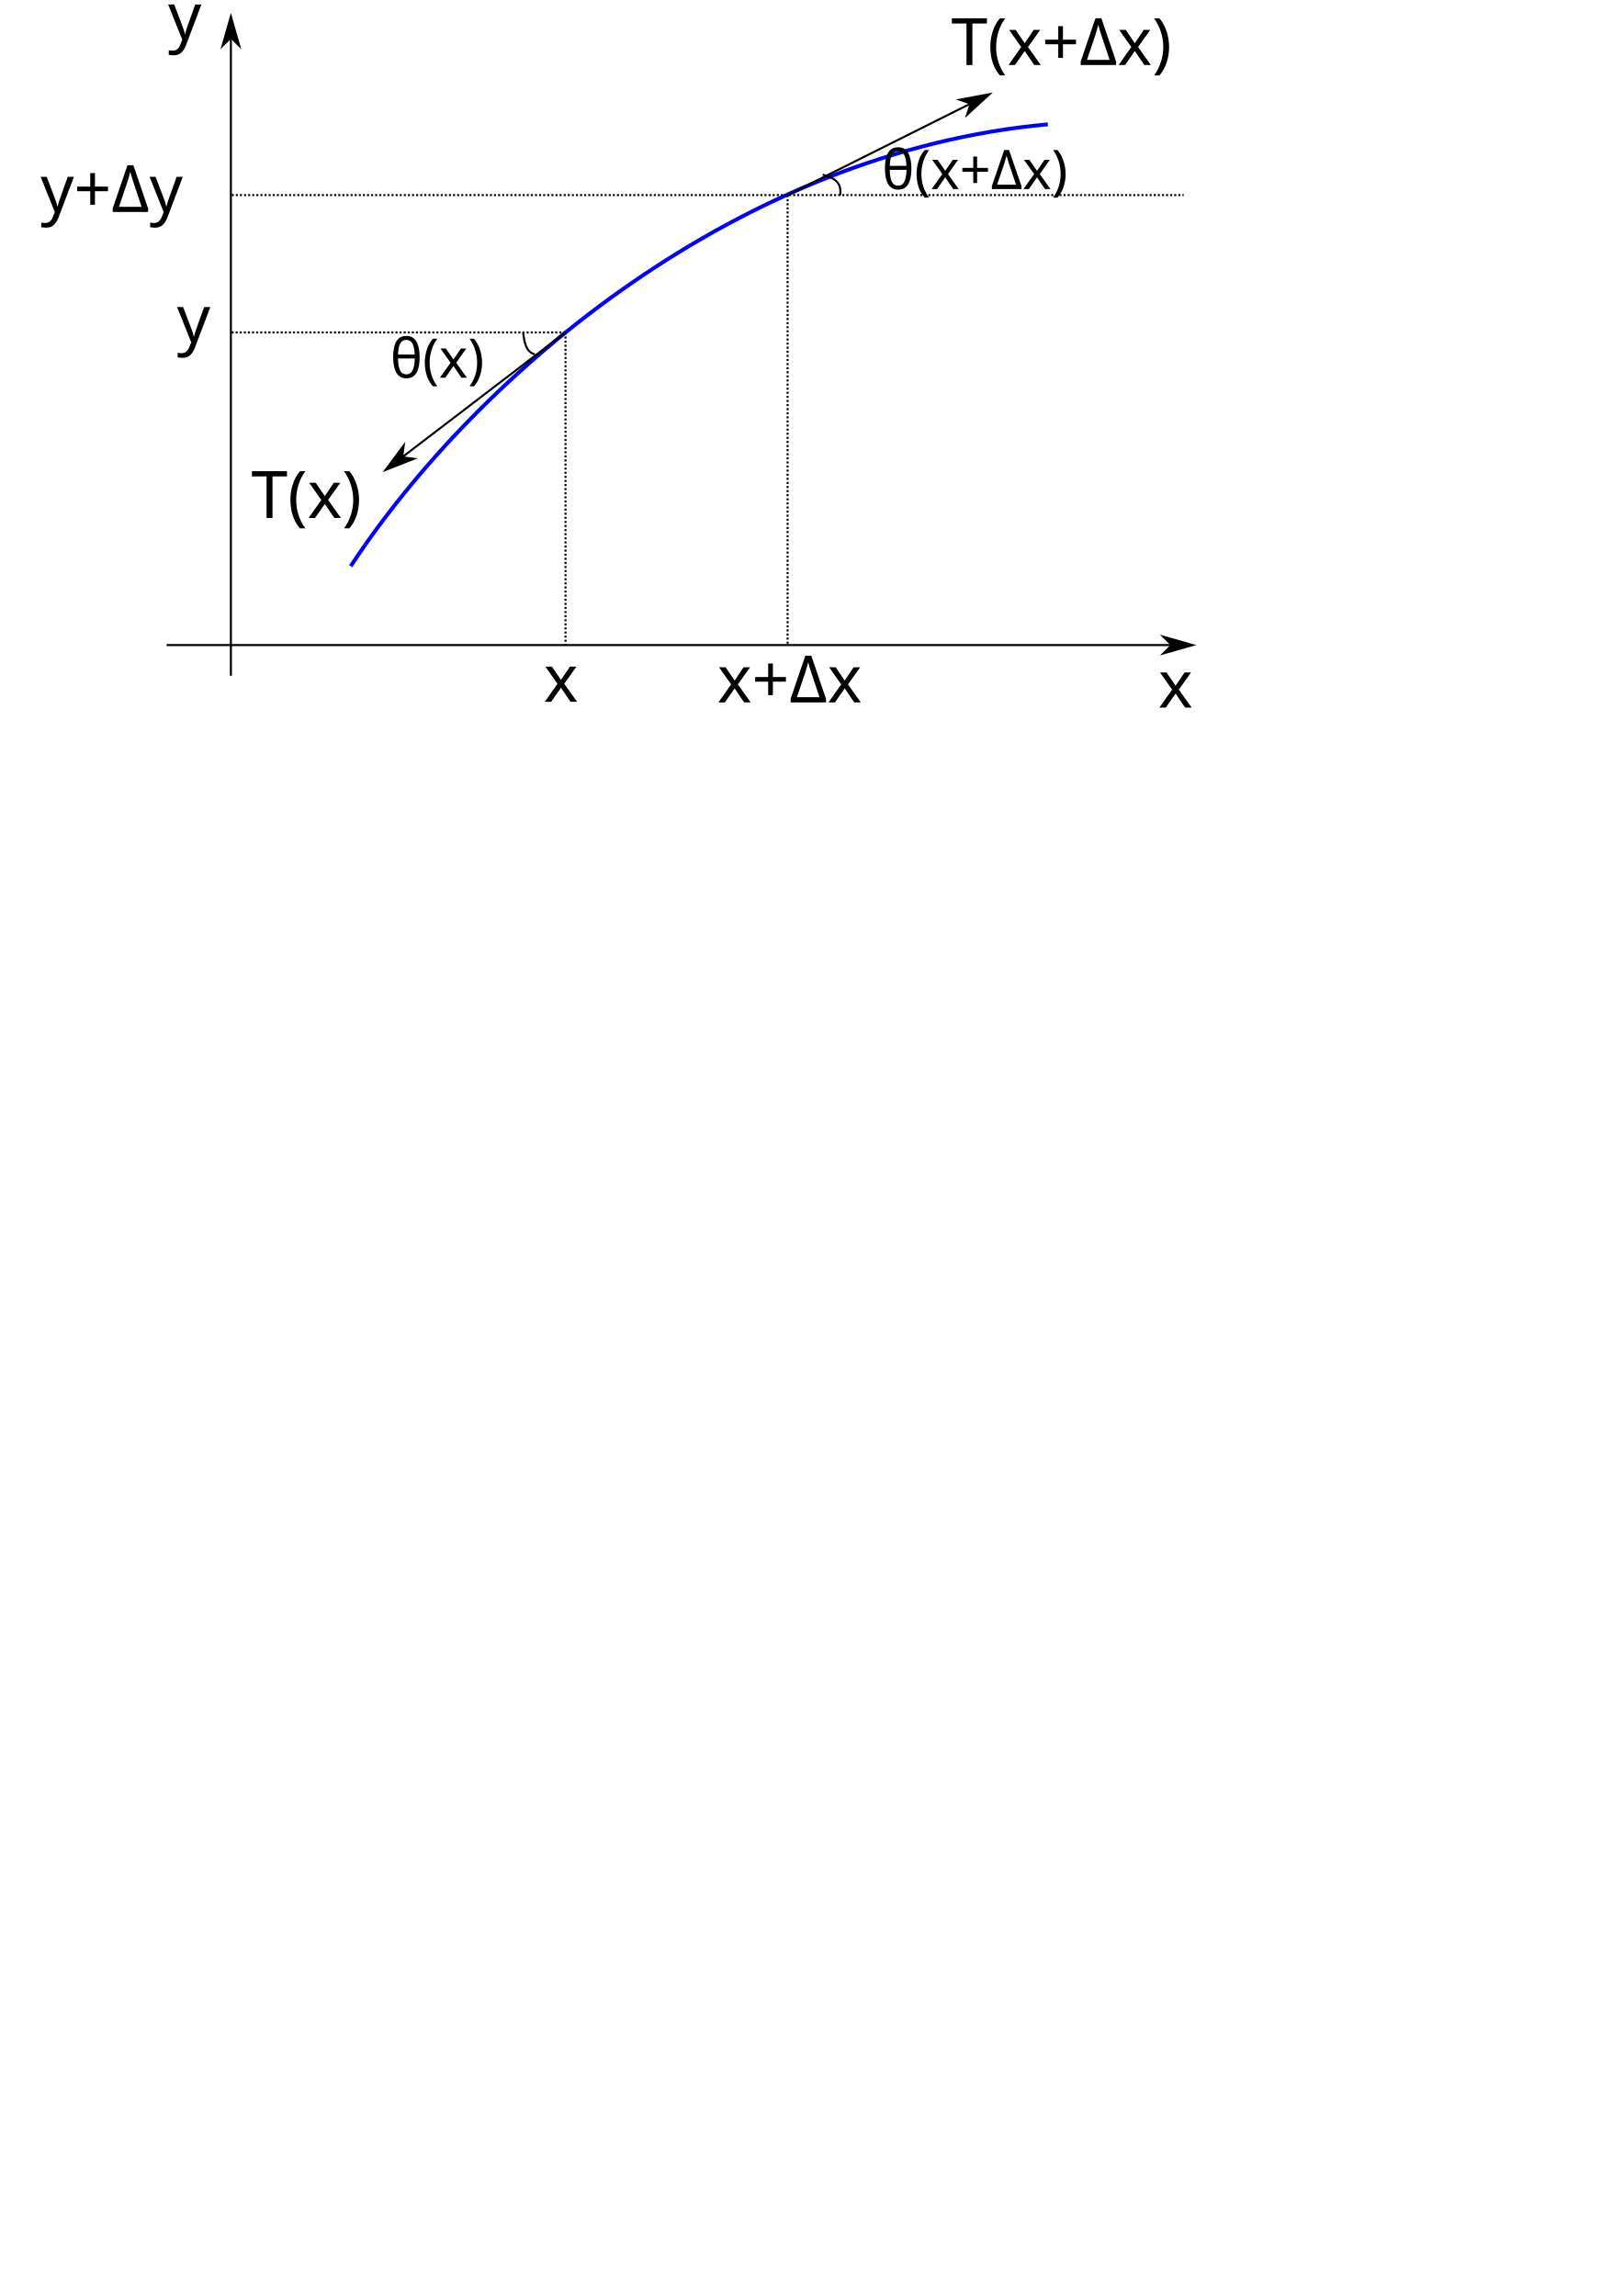
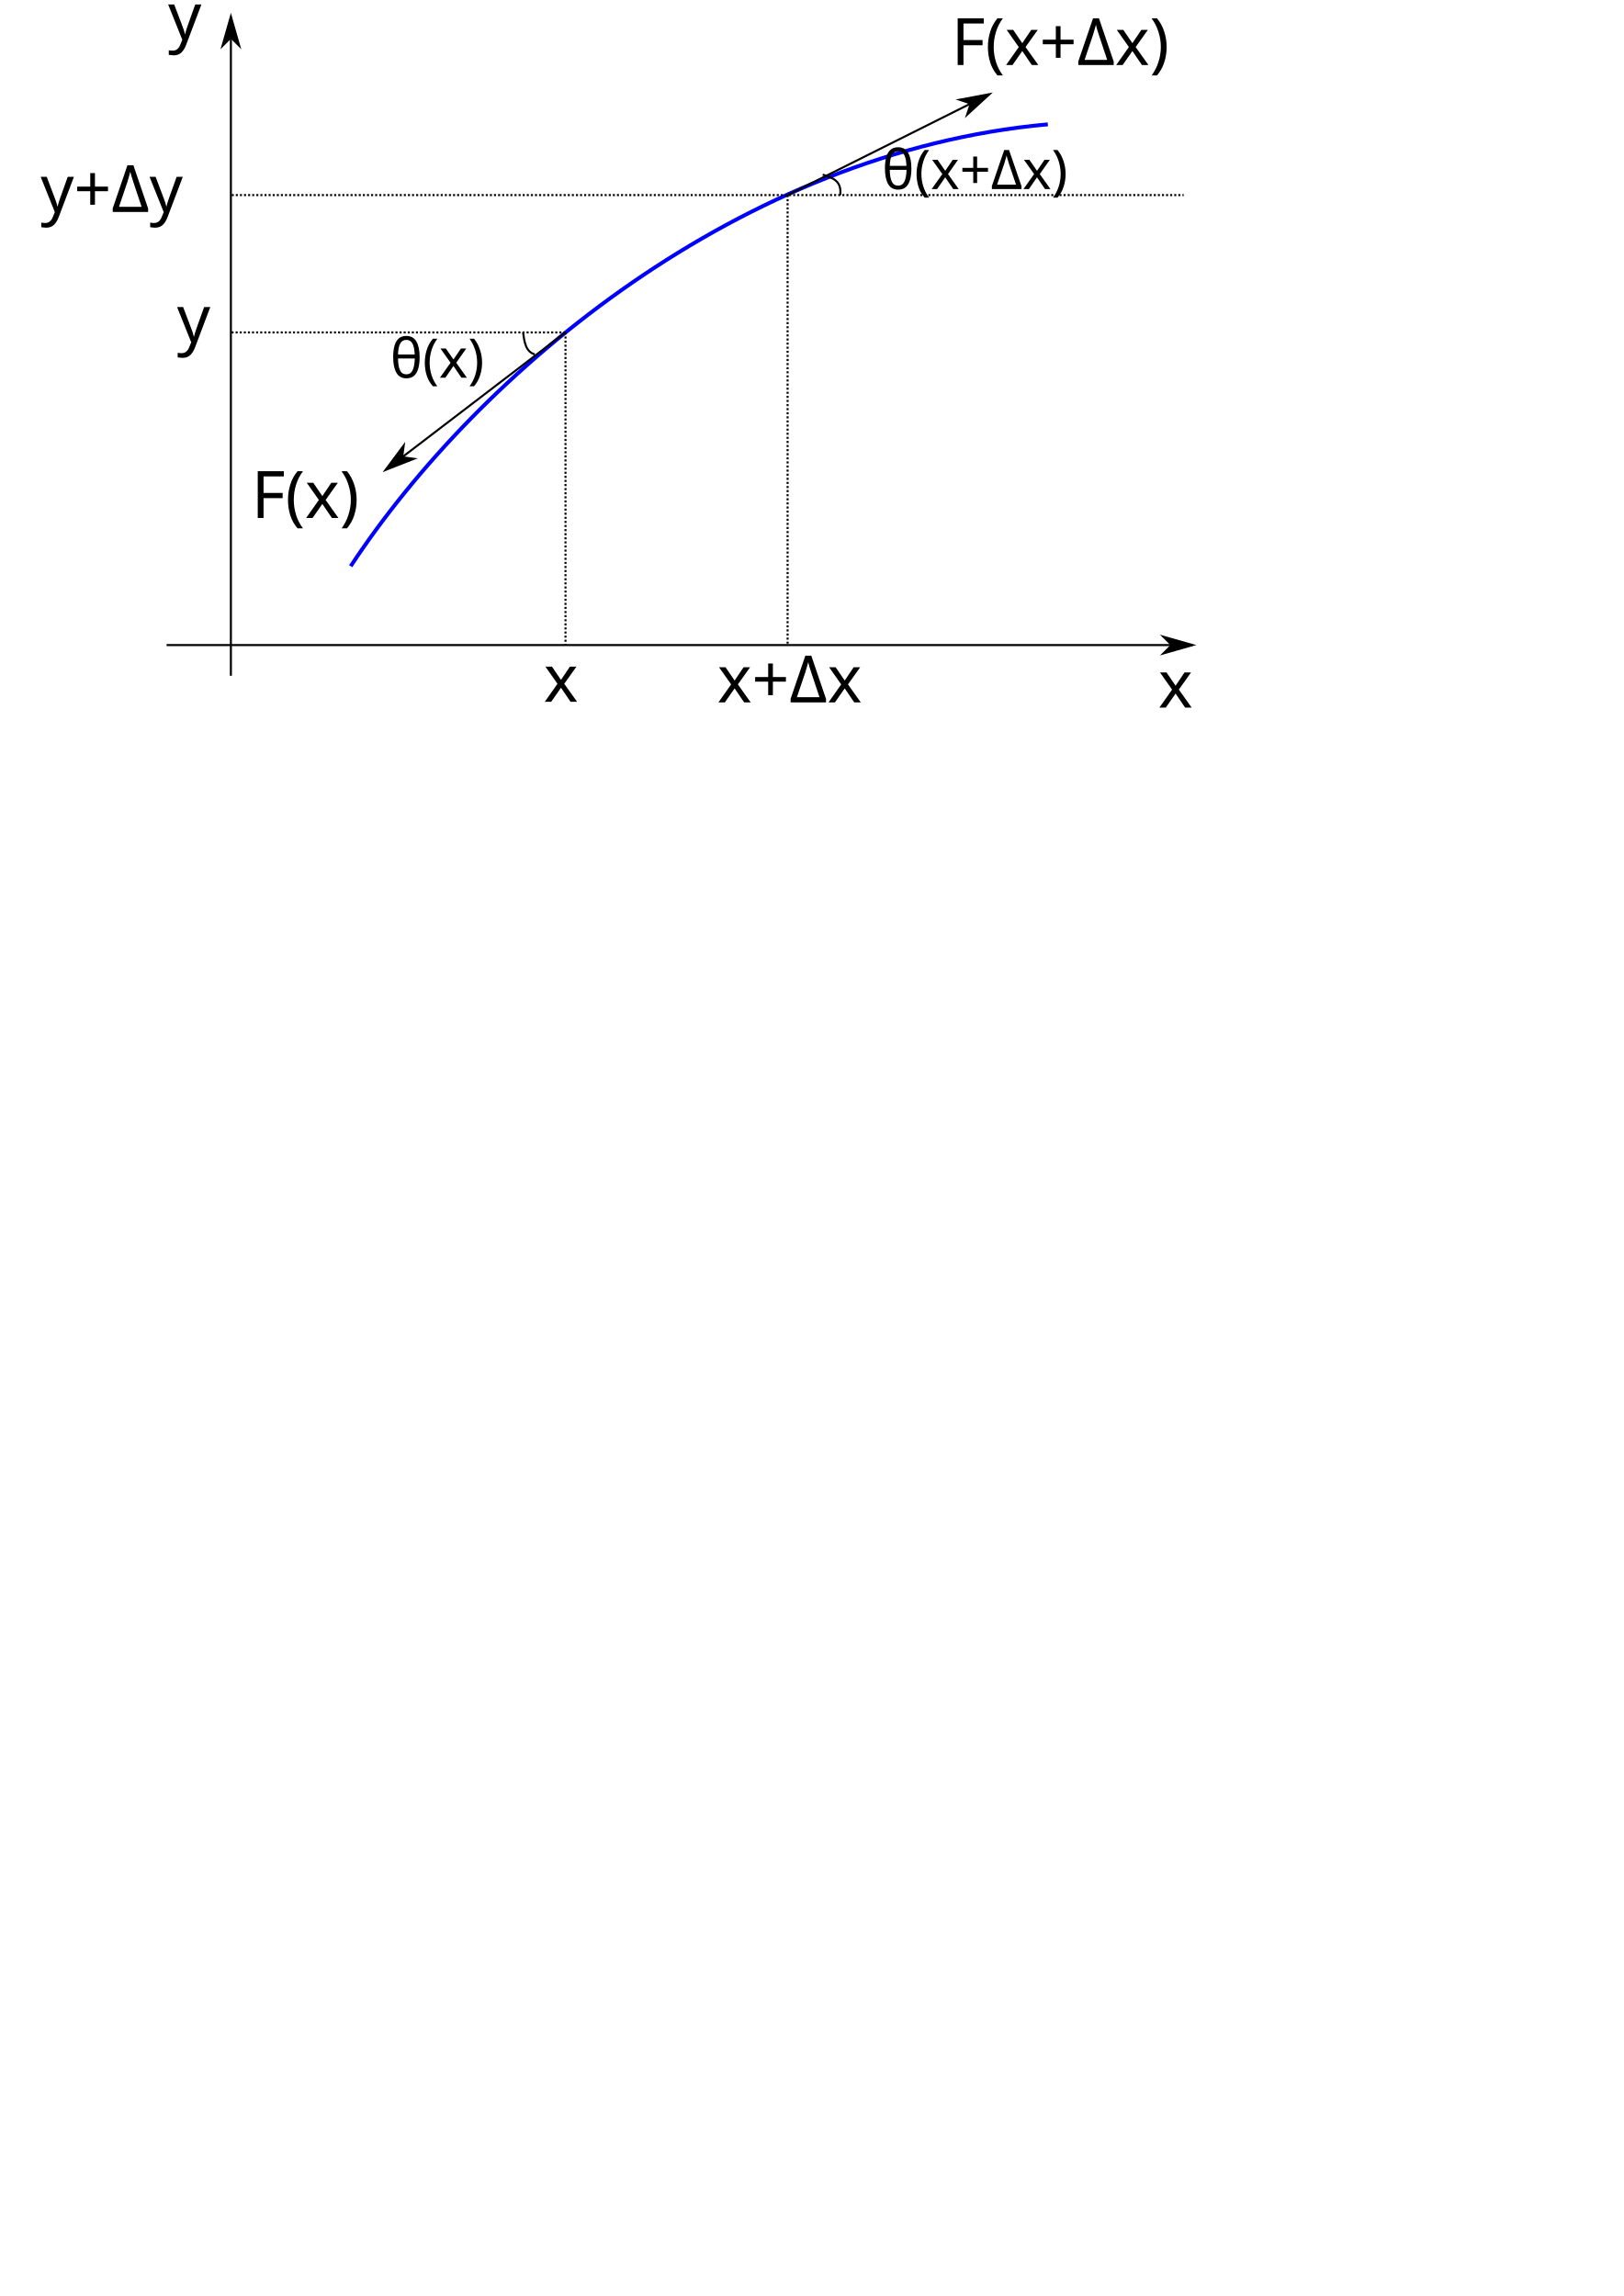
<svg xmlns="http://www.w3.org/2000/svg" width="210mm" height="297mm" viewBox="0 0 210 297" version="1.1" id="svg8">
  <defs id="defs2">
    <marker style="overflow:visible;" id="marker6811" refX="0.0" refY="0.0" orient="auto">
      <path transform="scale(0.8) rotate(180) translate(12.5,0)" style="fill-rule:evenodd;stroke:#000000;stroke-width:1pt;stroke-opacity:1;fill:#000000;fill-opacity:1" d="M 0.0,0.0 L 5.0,-5.0 L -12.5,0.0 L 5.0,5.0 L 0.0,0.0 z " id="path6809" />
    </marker>
    <marker orient="auto" refY="0.0" refX="0.0" id="marker6769" style="overflow:visible;">
      <path id="path6767" d="M 0.0,0.0 L 5.0,-5.0 L -12.5,0.0 L 5.0,5.0 L 0.0,0.0 z " style="fill-rule:evenodd;stroke:#000000;stroke-width:1pt;stroke-opacity:1;fill:#000000;fill-opacity:1" transform="scale(0.8) rotate(180) translate(12.5,0)" />
    </marker>
    <marker style="overflow:visible;" id="marker4781" refX="0.0" refY="0.0" orient="auto">
      <path transform="scale(0.8) rotate(180) translate(12.5,0)" style="fill-rule:evenodd;stroke:#000000;stroke-width:1pt;stroke-opacity:1;fill:#000000;fill-opacity:1" d="M 0.0,0.0 L 5.0,-5.0 L -12.5,0.0 L 5.0,5.0 L 0.0,0.0 z " id="path4779" />
    </marker>
    <marker orient="auto" refY="0.0" refX="0.0" id="Arrow1Lend" style="overflow:visible;">
      <path id="path4492" d="M 0.0,0.0 L 5.0,-5.0 L -12.5,0.0 L 5.0,5.0 L 0.0,0.0 z " style="fill-rule:evenodd;stroke:#000000;stroke-width:1pt;stroke-opacity:1;fill:#000000;fill-opacity:1" transform="scale(0.8) rotate(180) translate(12.5,0)" />
    </marker>
  </defs>
  <g id="layer1">
    <path style="fill:none;stroke:#0000ff;stroke-width:0.5;stroke-linecap:butt;stroke-linejoin:miter;stroke-opacity:1;stroke-miterlimit:4;stroke-dasharray:none" d="M 45.357,73.238 C 61.938,48.049 95.829,19.652 135.52,16.084" id="path4485" />
    <path style="fill:none;stroke:#000000;stroke-width:0.265;stroke-linecap:butt;stroke-linejoin:miter;stroke-miterlimit:4;stroke-dasharray:none;stroke-opacity:1;marker-end:url(#Arrow1Lend)" d="M 101.865,25.235 127.945,12.195" id="path4487" />
    <path style="fill:none;stroke:#000000;stroke-width:0.265px;stroke-linecap:butt;stroke-linejoin:miter;stroke-opacity:1;marker-end:url(#marker4781)" d="M 73.138,43 49.893,60.765" id="path4771" />
    <path style="fill:none;stroke:#000000;stroke-width:0.265;stroke-linecap:butt;stroke-linejoin:miter;stroke-opacity:1;stroke-miterlimit:4;stroke-dasharray:none;marker-end:url(#marker6769)" d="M 29.86,87.412 V 2.179" id="path6759" />
    <path style="fill:none;stroke:#000000;stroke-width:0.265px;stroke-linecap:butt;stroke-linejoin:miter;stroke-opacity:1;marker-end:url(#marker6811)" d="M 21.545,83.443 H 154.214" id="path6801" />
    <text xml:space="preserve" style="font-style:normal;font-weight:normal;font-size:8.467px;line-height:1.25;font-family:sans-serif;letter-spacing:0px;word-spacing:0px;fill:#000000;fill-opacity:1;stroke:none;stroke-width:0.265" x="21.734" y="5.127" id="text6851">
      <tspan id="tspan6849" x="21.734" y="5.127" style="stroke-width:0.265">y</tspan>
    </text>
    <text xml:space="preserve" style="font-style:normal;font-weight:normal;font-size:8.467px;line-height:1.25;font-family:sans-serif;letter-spacing:0px;word-spacing:0px;fill:#000000;fill-opacity:1;stroke:none;stroke-width:0.265" x="149.792" y="91.532" id="text6855">
      <tspan id="tspan6853" x="149.792" y="91.532" style="stroke-width:0.265">x</tspan>
    </text>
    <path style="fill:none;stroke:#000000;stroke-width:0.265;stroke-linecap:butt;stroke-linejoin:miter;stroke-opacity:1;stroke-miterlimit:4;stroke-dasharray:0.265,0.265;stroke-dashoffset:0" d="M 73.138,43 V 83.443" id="path6863" />
    <path style="fill:none;stroke:#000000;stroke-width:0.265;stroke-linecap:butt;stroke-linejoin:miter;stroke-opacity:1;stroke-miterlimit:4;stroke-dasharray:0.265,0.265;stroke-dashoffset:0" d="M 101.865,25.235 V 83.254" id="path6865" />
    <path style="fill:none;stroke:#000000;stroke-width:0.265;stroke-linecap:butt;stroke-linejoin:miter;stroke-miterlimit:4;stroke-dasharray:0.265, 0.265;stroke-dashoffset:0;stroke-opacity:1" d="m 29.969,25.235 123.121,0" id="path6867" />
    <path style="fill:none;stroke:#000000;stroke-width:0.265;stroke-linecap:butt;stroke-linejoin:miter;stroke-miterlimit:4;stroke-dasharray:0.265, 0.265;stroke-dashoffset:0;stroke-opacity:1" d="m 73.138,43 -43.38,0" id="path6869" />
    <text xml:space="preserve" style="font-style:normal;font-weight:normal;font-size:8.467px;line-height:1.25;font-family:sans-serif;letter-spacing:0px;word-spacing:0px;fill:#000000;fill-opacity:1;stroke:none;stroke-width:0.265" x="70.304" y="90.776" id="text6873">
      <tspan id="tspan6871" x="70.304" y="90.776" style="stroke-width:0.265">x</tspan>
    </text>
    <text xml:space="preserve" style="font-style:normal;font-weight:normal;font-size:8.467px;line-height:1.25;font-family:sans-serif;letter-spacing:0px;word-spacing:0px;fill:#000000;fill-opacity:1;stroke:none;stroke-width:0.265" x="92.761" y="90.861" id="text6873-7">
      <tspan id="tspan6871-4" x="92.761" y="90.861" style="stroke-width:0.265">x+Δx</tspan>
    </text>
    <text xml:space="preserve" style="font-style:normal;font-weight:normal;font-size:8.467px;line-height:1.25;font-family:sans-serif;letter-spacing:0px;word-spacing:0px;fill:#000000;fill-opacity:1;stroke:none;stroke-width:0.265" x="123.031" y="8.415" id="text6895">
-       <tspan id="tspan6893" x="123.031" y="8.415" style="stroke-width:0.265">T(x+Δx)</tspan>
+       <tspan id="tspan6893" x="123.031" y="8.415" style="stroke-width:0.265">F(x+Δx)</tspan>
    </text>
    <text xml:space="preserve" style="font-style:normal;font-weight:normal;font-size:8.467px;line-height:1.25;font-family:sans-serif;letter-spacing:0px;word-spacing:0px;fill:#000000;fill-opacity:1;stroke:none;stroke-width:0.265" x="32.506" y="67.001" id="text6899">
-       <tspan id="tspan6897" x="32.506" y="67.001" style="stroke-width:0.265">T(x)</tspan>
+       <tspan id="tspan6897" x="32.506" y="67.001" style="stroke-width:0.265">F(x)</tspan>
    </text>
    <text xml:space="preserve" style="font-style:normal;font-weight:normal;font-size:8.467px;line-height:1.25;font-family:sans-serif;letter-spacing:0px;word-spacing:0px;fill:#000000;fill-opacity:1;stroke:none;stroke-width:0.265" x="50.46" y="48.859" id="text6903">
      <tspan id="tspan6901" x="50.46" y="48.859" style="font-size:7.056px;stroke-width:0.265">θ(x)</tspan>
    </text>
    <path style="fill:none;stroke:#000000;stroke-width:0.265px;stroke-linecap:butt;stroke-linejoin:miter;stroke-opacity:1" d="m 67.658,43 c 0.157,1.292 0.366,2.532 1.512,2.835" id="path6905" />
    <path style="fill:none;stroke:#000000;stroke-width:0.265px;stroke-linecap:butt;stroke-linejoin:miter;stroke-opacity:1" d="m 106.4,22.589 c 1.241,0.397 2.501,0.775 2.268,2.646" id="path6907" />
    <text xml:space="preserve" style="font-style:normal;font-weight:normal;font-size:8.467px;line-height:1.25;font-family:sans-serif;letter-spacing:0px;word-spacing:0px;fill:#000000;fill-opacity:1;stroke:none;stroke-width:0.265" x="114.062" y="24.454" id="text6903-4">
      <tspan id="tspan6901-3" x="114.062" y="24.454" style="font-size:7.056px;stroke-width:0.265">θ(x+Δx)</tspan>
    </text>
    <text xml:space="preserve" style="font-style:normal;font-weight:normal;font-size:8.467px;line-height:1.25;font-family:sans-serif;letter-spacing:0px;word-spacing:0px;fill:#000000;fill-opacity:1;stroke:none;stroke-width:0.265" x="22.885" y="44.261" id="text6851-8">
      <tspan id="tspan6849-6" x="22.885" y="44.261" style="stroke-width:0.265">y</tspan>
    </text>
    <text xml:space="preserve" style="font-style:normal;font-weight:normal;font-size:8.467px;line-height:1.25;font-family:sans-serif;letter-spacing:0px;word-spacing:0px;fill:#000000;fill-opacity:1;stroke:none;stroke-width:0.265" x="5.246" y="27.423" id="text6851-88">
      <tspan id="tspan6849-4" x="5.246" y="27.423" style="stroke-width:0.265">y+Δy</tspan>
    </text>
  </g>
</svg>
